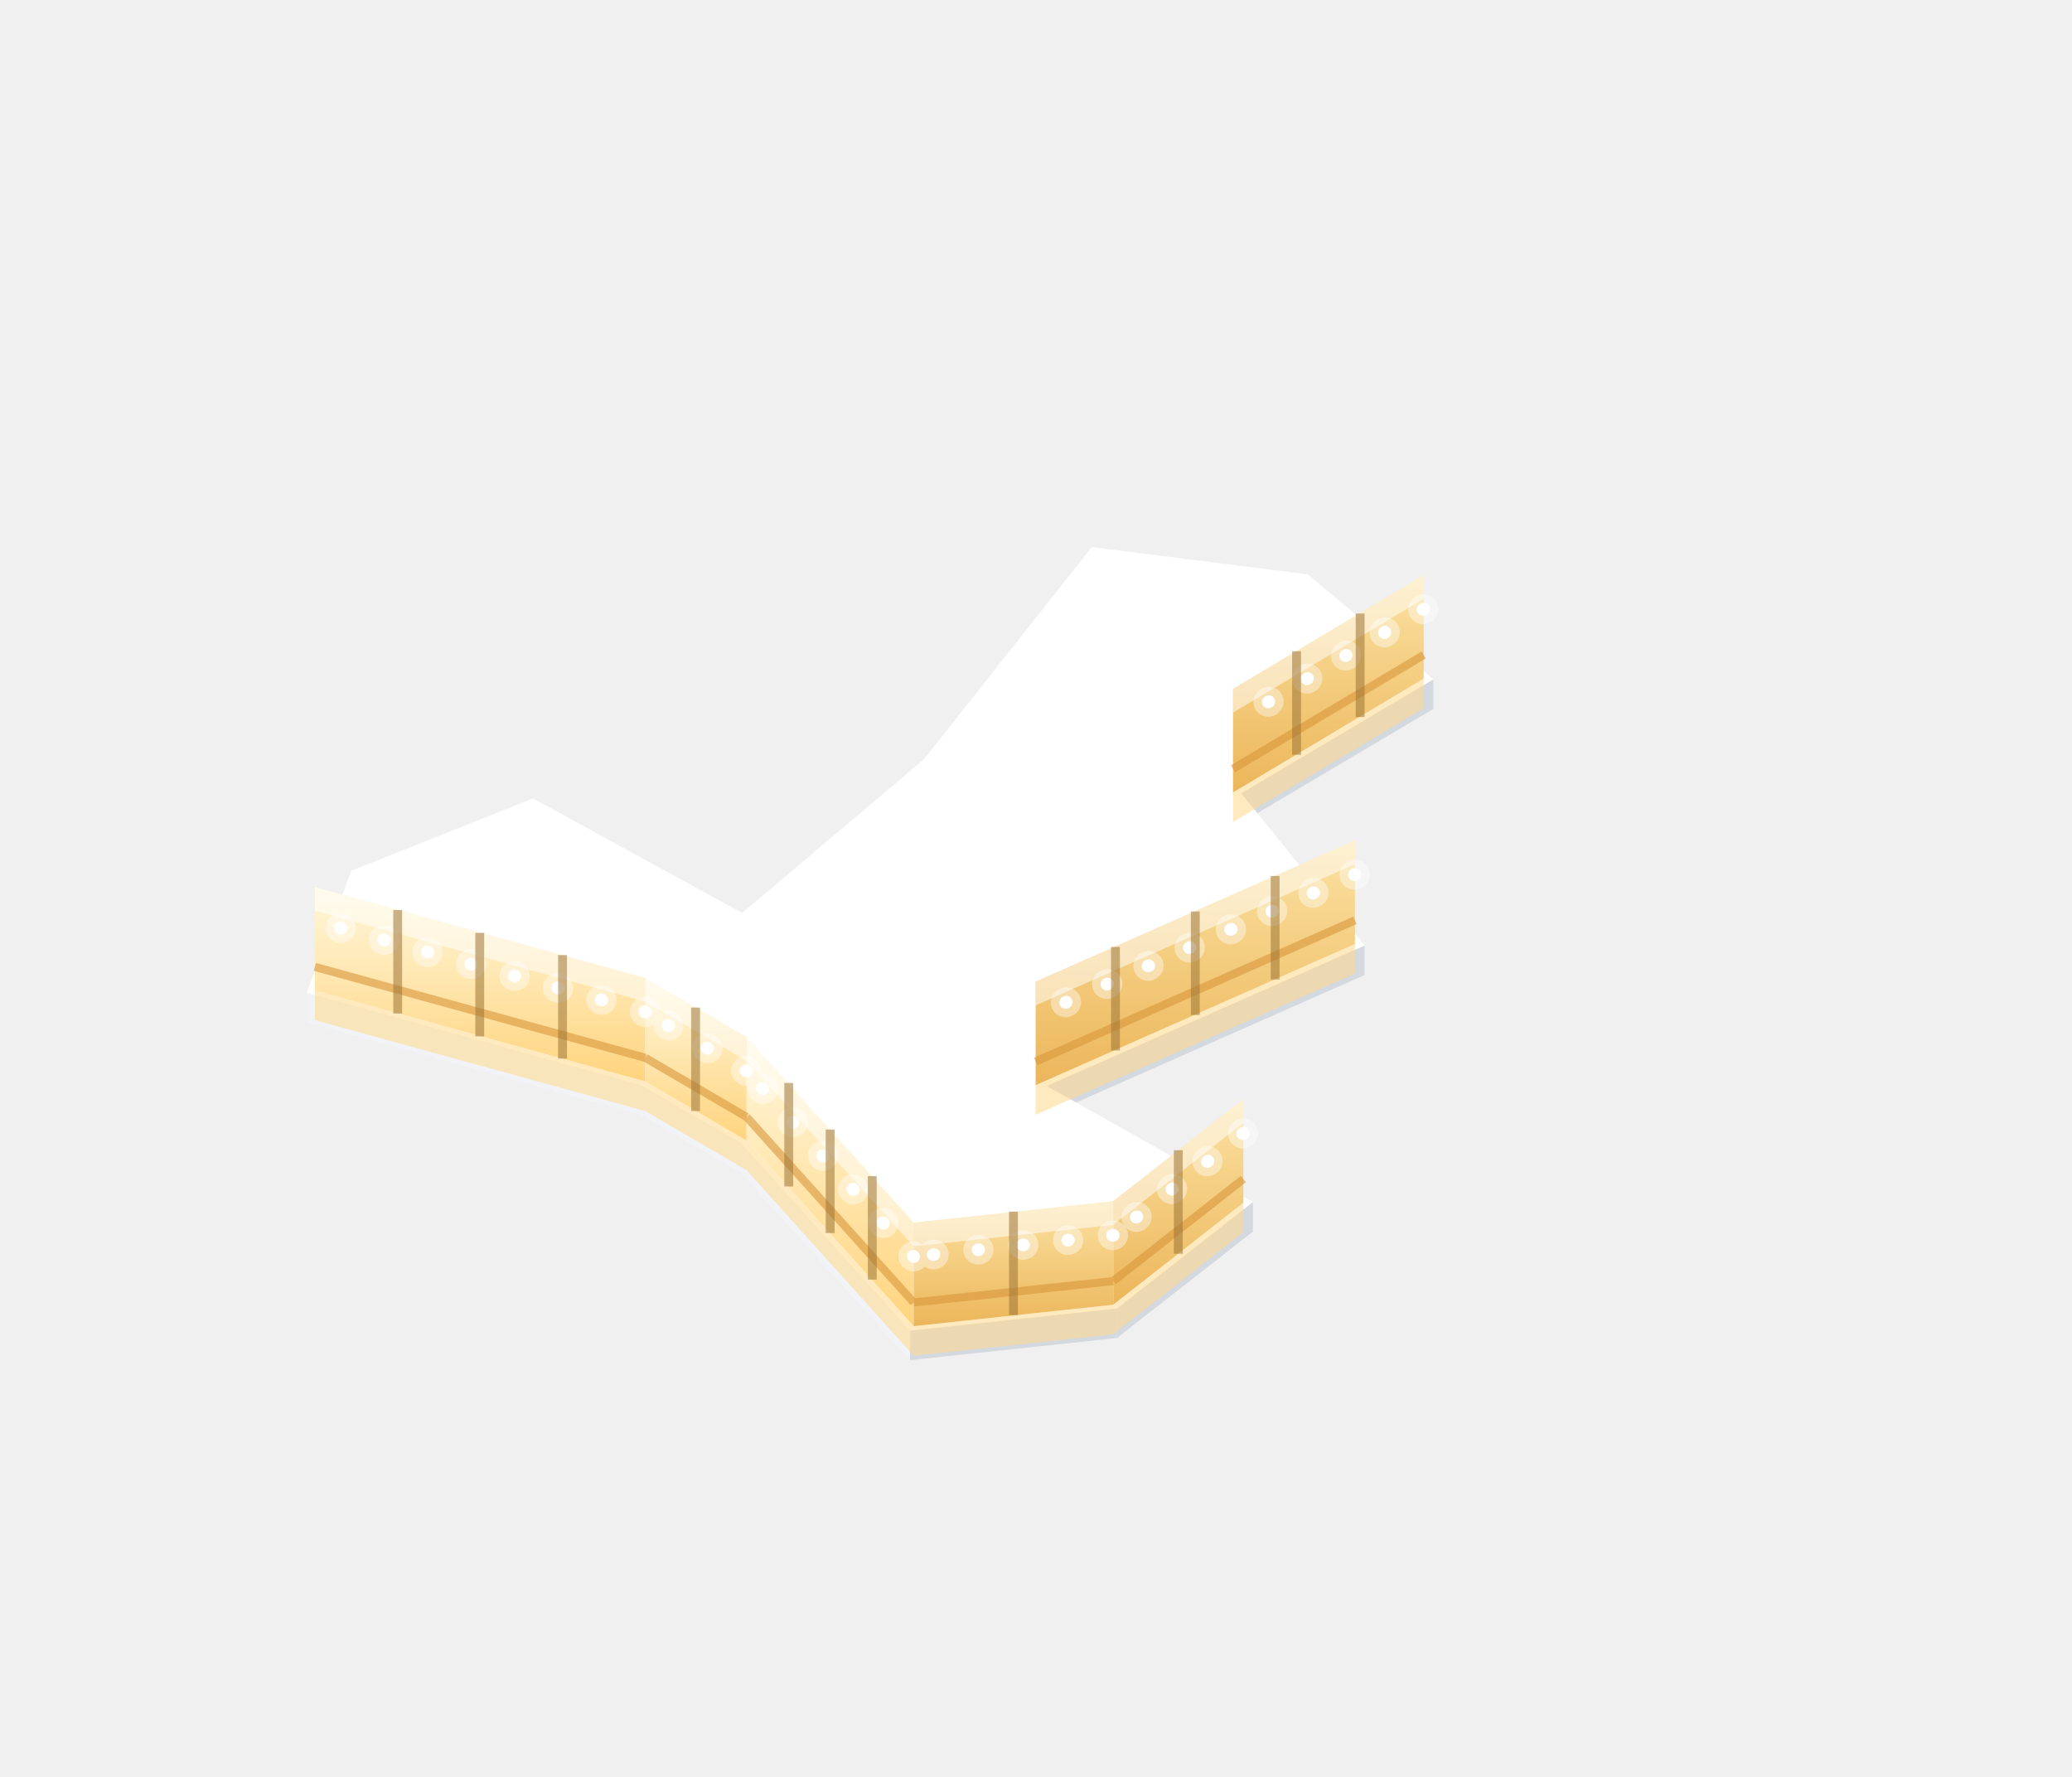
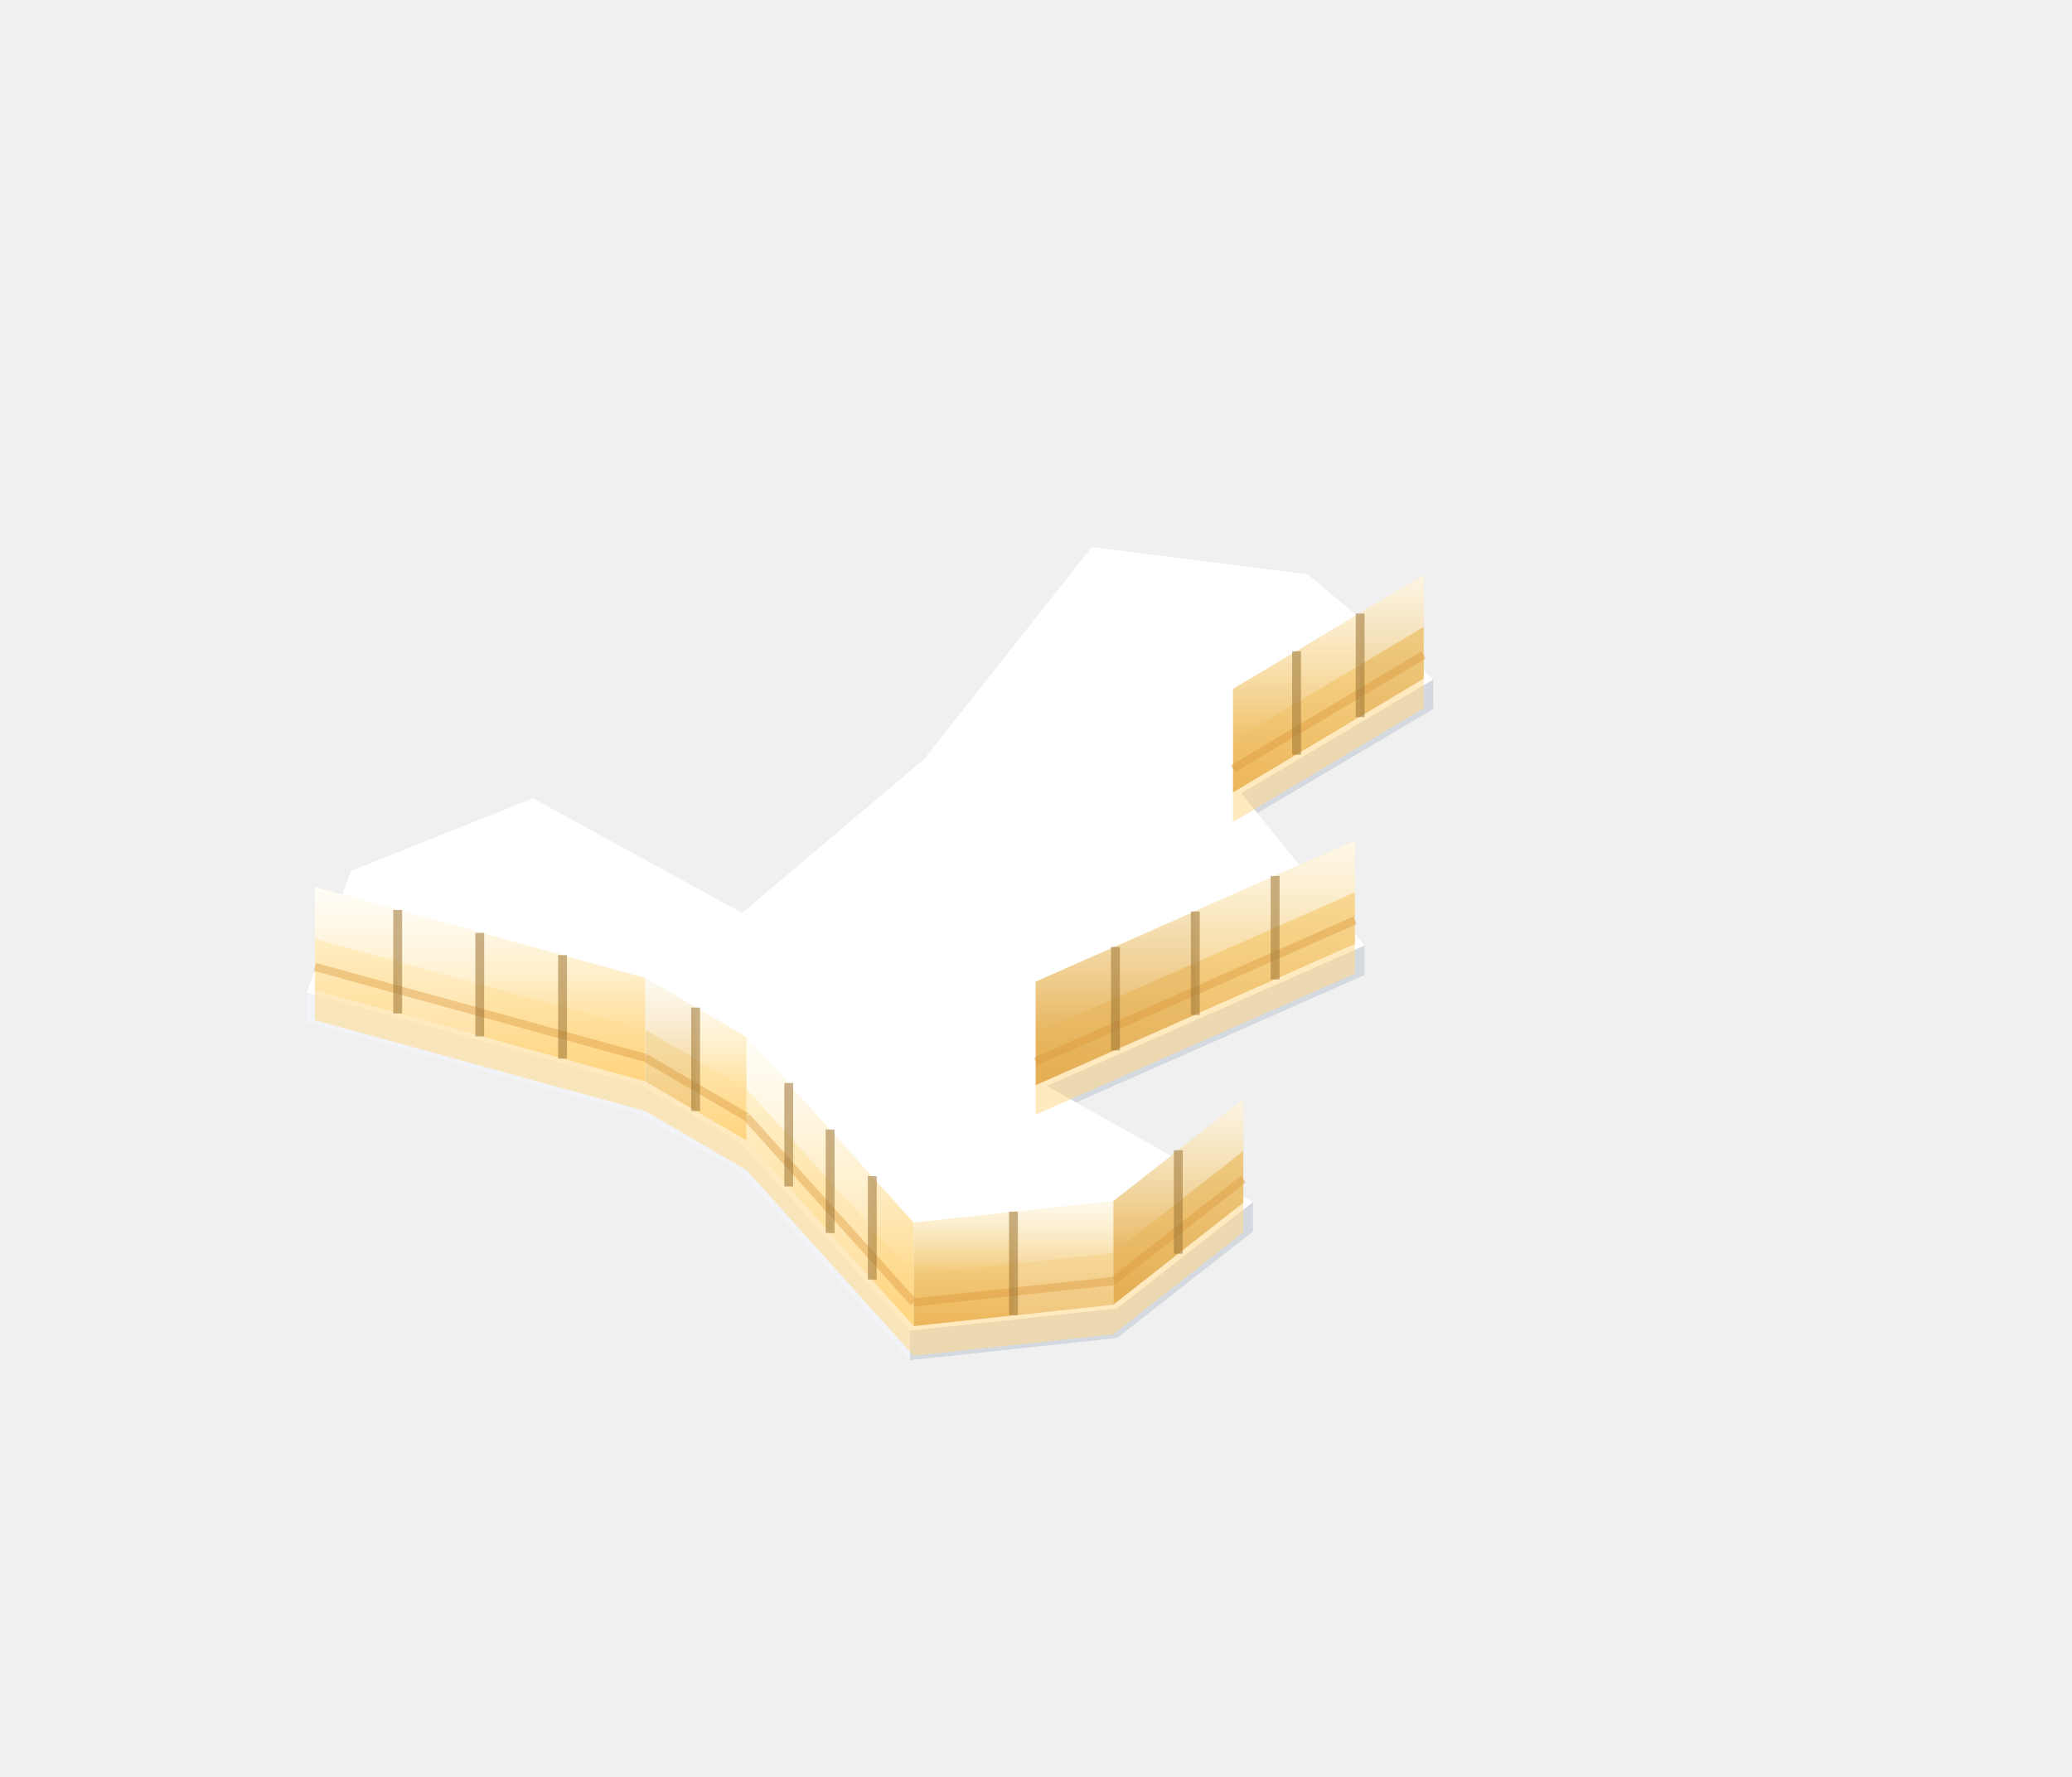
<svg xmlns="http://www.w3.org/2000/svg" viewBox="-112.5 -163.3 280.3 240.3" width="560.6" height="480.6">
  <defs>
+     <linearGradient id="iso-lit-glow" x1="0" y1="0" x2="0" y2="1">
+       <stop offset="0" stop-color="#FFFFFF" stop-opacity="0.75" />
+       <stop offset="1" stop-color="#FFFFFF" stop-opacity="0" />
+     </linearGradient>
    <linearGradient id="iso-lit-l" x1="0" y1="0" x2="0" y2="1">
      <stop offset="0" stop-color="#FFF7DC" />
      <stop offset="1" stop-color="#FFD47E" />
    </linearGradient>
    <linearGradient id="iso-lit-r" x1="0" y1="0" x2="0" y2="1">
      <stop offset="0" stop-color="#FBE2A2" />
      <stop offset="1" stop-color="#ECB65A" />
    </linearGradient>
  </defs>
  <polygon points="81.4,-67.4 55.4,-52 55.4,-56 81.4,-71.4" fill="#D4D8DF" />
  <polygon points="72.1,-31.4 29.1,-12.4 29.1,-16.4 72.1,-35.4" fill="#D4D8DF" />
  <polygon points="-25.8,-12.5 -71,-25 -71,-29 -25.8,-16.5" fill="#F2F3F6" />
  <polygon points="-12.3,-4.7 -25.8,-12.5 -25.8,-16.5 -12.3,-8.7" fill="#F2F3F6" />
  <polygon points="10.6,20.7 -12.3,-4.7 -12.3,-8.7 10.6,16.7" fill="#F2F3F6" />
  <polygon points="57,3.3 38.6,17.7 38.6,13.7 57,-0.7" fill="#D4D8DF" />
  <polygon points="38.6,17.7 10.6,20.7 10.6,16.7 38.6,13.7" fill="#D4D8DF" />
  <polygon points="12.5,-60.6 35.2,-89.3 64.4,-85.6 81.4,-71.4 55.4,-56 72.1,-35.4 29.1,-16.4 57,-0.7 38.6,13.7 10.6,16.7 -12.3,-8.7 -25.8,-16.5 -71,-29 -65,-45.5 -40.4,-55.3 -12.1,-39.8" fill="#FFFFFF" />
  <polygon points="80.1,-67.5 54.3,-52.1 54.3,-56.1 80.1,-71.5" fill="#FFD98A" opacity="0.55" />
  <polygon points="80.1,-71.5 54.3,-56.1 54.3,-70.1 80.1,-85.5" fill="url(#iso-lit-r)" />
-   <polygon points="80.1,-82.3 54.3,-66.9 54.3,-70.1 80.1,-85.5" fill="#FFFFFF" opacity="0.5" />
+   <polygon points="80.1,-71.5 71.5,-66.3 71.5,-80.3 80.1,-85.5" fill="#B87A24" opacity="0.14" />
+   <polygon points="80.1,-78.5 54.3,-63.1 54.3,-70.1 80.1,-85.5" fill="url(#iso-lit-glow)" />
  <polygon points="70.8,-31.6 27.6,-12.5 27.6,-16.5 70.8,-35.6" fill="#FFD98A" opacity="0.55" />
  <polygon points="70.8,-35.6 27.6,-16.5 27.6,-30.5 70.8,-49.6" fill="url(#iso-lit-r)" />
-   <polygon points="70.8,-46.4 27.6,-27.3 27.6,-30.5 70.8,-49.6" fill="#FFFFFF" opacity="0.5" />
+   <polygon points="49.2,-26 38.4,-21.2 38.4,-35.2 49.2,-40" fill="#B87A24" opacity="0.14" />
+   <polygon points="38.4,-21.2 27.6,-16.5 27.6,-30.5 38.4,-35.2" fill="#B87A24" opacity="0.14" />
+   <polygon points="70.8,-42.6 27.6,-23.5 27.6,-30.5 70.8,-49.6" fill="url(#iso-lit-glow)" />
  <polygon points="-25.2,-13 -69.9,-25.3 -69.9,-29.3 -25.2,-17" fill="#FFD98A" opacity="0.55" />
  <polygon points="-25.2,-17 -69.9,-29.3 -69.9,-43.3 -25.2,-31" fill="url(#iso-lit-l)" />
-   <polygon points="-25.2,-27.8 -69.9,-40.1 -69.9,-43.3 -25.2,-31" fill="#FFFFFF" opacity="0.5" />
+   <polygon points="-47.6,-23.1 -58.7,-26.2 -58.7,-40.2 -47.6,-37.1" fill="#FFFFFF" opacity="0.18" />
+   <polygon points="-25.2,-24 -69.9,-36.3 -69.9,-43.3 -25.2,-31" fill="url(#iso-lit-glow)" />
  <polygon points="-11.5,-5 -25.2,-13 -25.2,-17 -11.5,-9" fill="#FFD98A" opacity="0.55" />
  <polygon points="-11.5,-9 -25.2,-17 -25.2,-31 -11.5,-23" fill="url(#iso-lit-l)" />
-   <polygon points="-11.5,-19.8 -25.2,-27.8 -25.2,-31 -11.5,-23" fill="#FFFFFF" opacity="0.5" />
+   <polygon points="-18.4,-13 -25.2,-17 -25.2,-31 -18.4,-27" fill="#B87A24" opacity="0.14" />
+   <polygon points="-11.5,-16 -25.2,-24 -25.2,-31 -11.5,-23" fill="url(#iso-lit-glow)" />
  <polygon points="11.1,20.1 -11.5,-5 -11.5,-9 11.1,16.1" fill="#FFD98A" opacity="0.55" />
  <polygon points="11.1,16.1 -11.5,-9 -11.5,-23 11.1,2.1" fill="url(#iso-lit-l)" />
-   <polygon points="11.1,5.3 -11.5,-19.8 -11.5,-23 11.1,2.1" fill="#FFFFFF" opacity="0.5" />
+   <polygon points="5.5,9.8 -0.2,3.5 -0.2,-10.5 5.5,-4.2" fill="#FFFFFF" opacity="0.18" />
+   <polygon points="11.1,9.1 -11.5,-16 -11.5,-23 11.1,2.1" fill="url(#iso-lit-glow)" />
  <polygon points="55.7,3.4 38.1,17.2 38.1,13.2 55.7,-0.6" fill="#FFD98A" opacity="0.55" />
  <polygon points="55.7,-0.6 38.1,13.2 38.1,-0.8 55.7,-14.6" fill="url(#iso-lit-r)" />
-   <polygon points="55.7,-11.4 38.1,2.4 38.1,-0.8 55.7,-14.6" fill="#FFFFFF" opacity="0.5" />
+   <polygon points="55.7,-0.6 46.9,6.3 46.9,-7.7 55.7,-14.6" fill="#B87A24" opacity="0.14" />
+   <polygon points="46.9,6.3 38.1,13.2 38.1,-0.8 46.9,-7.7" fill="#B87A24" opacity="0.14" />
+   <polygon points="55.7,-7.6 38.1,6.2 38.1,-0.8 55.7,-14.6" fill="url(#iso-lit-glow)" />
  <polygon points="38.1,17.2 11.1,20.1 11.1,16.1 38.1,13.2" fill="#FFD98A" opacity="0.55" />
  <polygon points="38.1,13.2 11.1,16.1 11.1,2.1 38.1,-0.8" fill="url(#iso-lit-r)" />
-   <polygon points="38.1,2.4 11.1,5.3 11.1,2.1 38.1,-0.8" fill="#FFFFFF" opacity="0.5" />
-   <path d="M80.1 -74.7L54.3 -59.3M70.8 -38.8L27.6 -19.7M-25.2 -20.2L-69.9 -32.5M-11.5 -12.2L-25.2 -20.2M11.1 12.9L-11.5 -12.2M55.7 -3.8L38.1 10M38.1 10L11.1 12.9" stroke="#D9963A" stroke-width="1.1" opacity="0.6" />
-   <path d="M80.1 -80.9L54.3 -65.5M70.8 -45L27.6 -25.9M-25.2 -26.4L-69.9 -38.7M-11.5 -18.4L-25.2 -26.4M11.1 6.7L-11.5 -18.4M55.7 -10L38.1 3.8M38.1 3.8L11.1 6.7" stroke="#FFFFFF" stroke-width="4" stroke-dasharray="0.1 6" stroke-linecap="round" opacity="0.4" />
-   <path d="M80.1 -80.9L54.3 -65.5M70.8 -45L27.6 -25.9M-25.2 -26.4L-69.9 -38.7M-11.5 -18.4L-25.2 -26.4M11.1 6.7L-11.5 -18.4M55.7 -10L38.1 3.8M38.1 3.8L11.1 6.7" stroke="#FFFFFF" stroke-width="1.7" stroke-dasharray="0.1 6" stroke-linecap="round" />
+   <polygon points="38.1,13.2 24.6,14.6 24.6,0.6 38.1,-0.8" fill="#FFFFFF" opacity="0.18" />
+   <polygon points="38.1,6.2 11.1,9.1 11.1,2.1 38.1,-0.8" fill="url(#iso-lit-glow)" />
+   <path d="M80.1 -74.7L54.3 -59.3M70.8 -38.8L27.6 -19.7M-25.2 -20.2L-69.9 -32.5M-11.5 -12.2L-25.2 -20.2M11.1 12.9L-11.5 -12.2M55.7 -3.8L38.1 10M38.1 10L11.1 12.9" stroke="#D9963A" stroke-width="1.1" opacity="0.4" />
  <path d="M71.5 -66.3V-80.3M62.9 -61.2V-75.2M60 -30.8V-44.8M49.2 -26V-40M38.4 -21.2V-35.2M-36.4 -20.1V-34.1M-47.6 -23.1V-37.1M-58.7 -26.2V-40.2M-18.4 -13V-27M5.5 9.8V-4.2M-0.2 3.5V-10.5M-5.8 -2.8V-16.8M46.9 6.3V-7.7M24.6 14.6V0.6" stroke="#9C7434" stroke-width="1.2" opacity="0.55" />
</svg>
